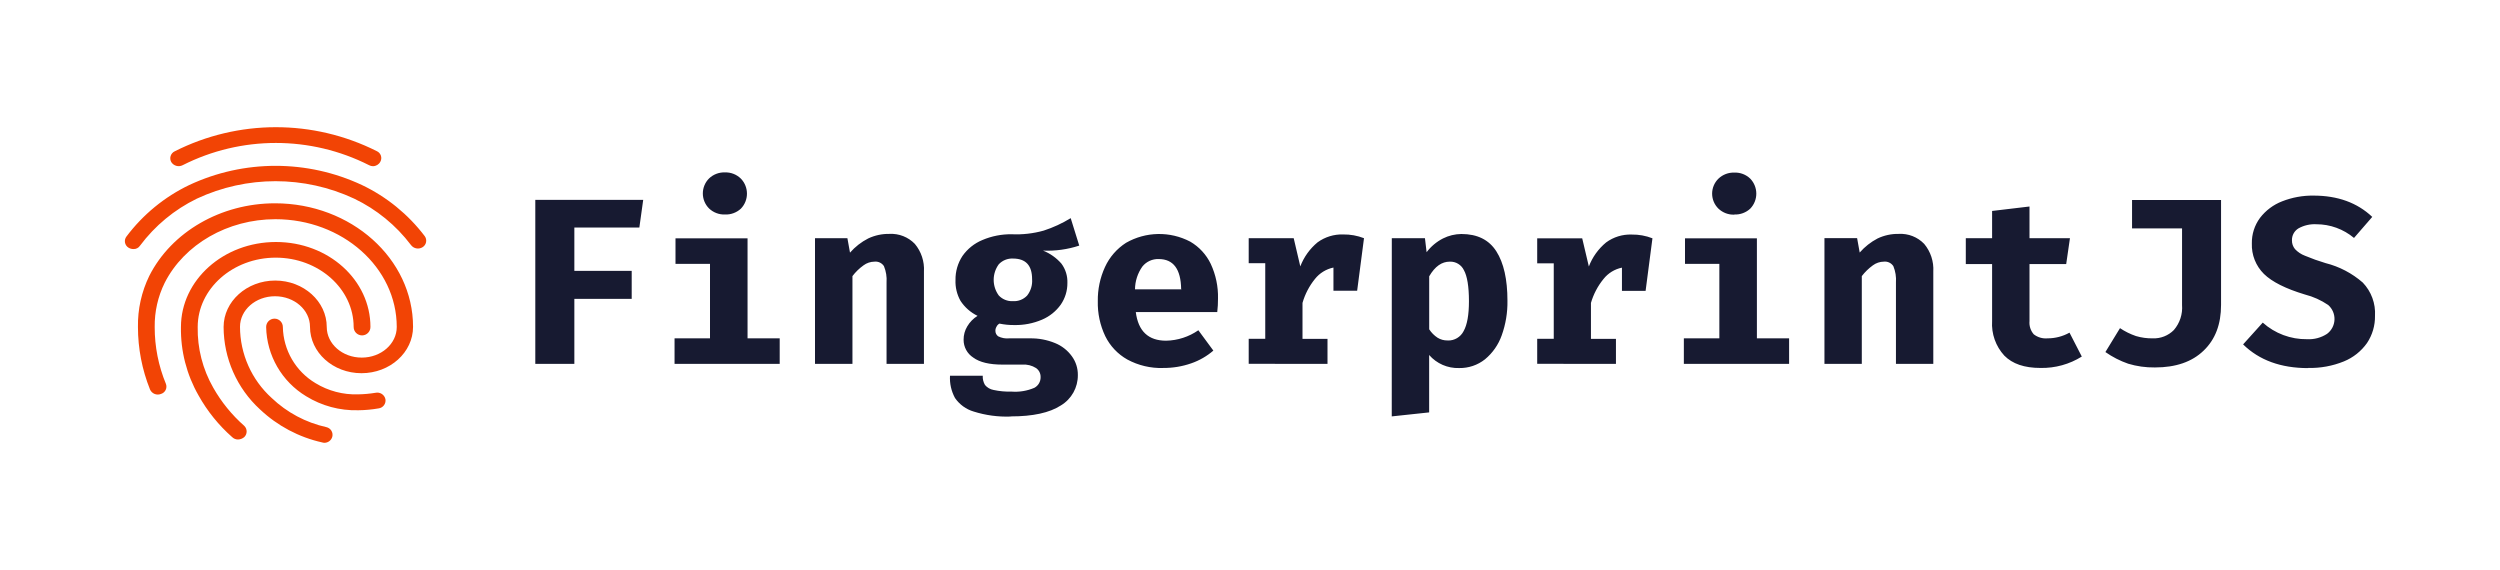
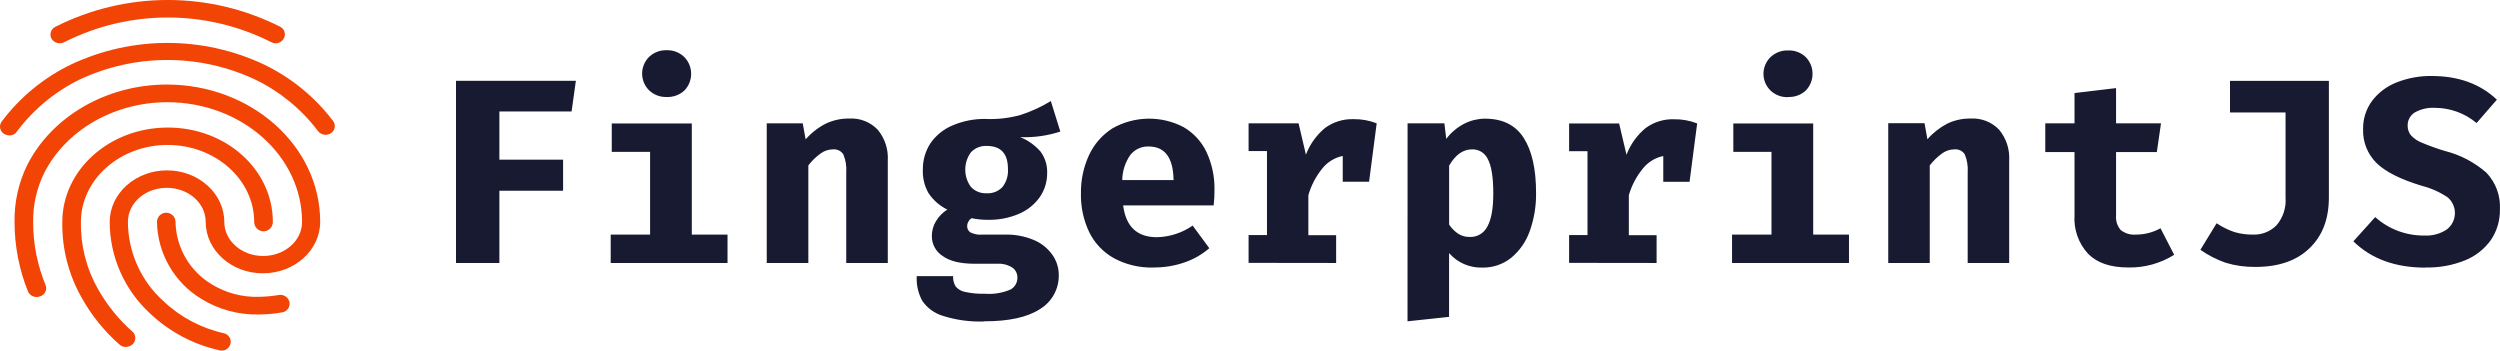
- <svg xmlns="http://www.w3.org/2000/svg" id="Layer_1" data-name="Layer 1" viewBox="0 0 500 114">
-   <defs>
-     <style>.cls-1{fill:#171a31;}.cls-2{fill:#f24405;}</style>
-   </defs>
-   <path class="cls-1" d="M114.87,72.78v-13h11.47V54.18H114.87V45.51h13l.77-5.53H107.06v32.8ZM145,42.9a4.42,4.42,0,0,0,3.18-1.17,4.32,4.32,0,0,0,0-6A4.33,4.33,0,0,0,145,34.48a4.38,4.38,0,0,0-3.19,1.21,4.24,4.24,0,0,0,0,6A4.38,4.38,0,0,0,145,42.9Zm10.94,29.88V67.67h-6.43v-20H135.1v5.11H142V67.67h-7.09v5.11Zm14.55,0V55.22a10.25,10.25,0,0,1,2.21-2.15,3.72,3.72,0,0,1,2.19-.74,2,2,0,0,1,1.9.9,7.19,7.19,0,0,1,.52,3.26V72.78h7.48V54.31a7.91,7.91,0,0,0-1.82-5.53,6.56,6.56,0,0,0-5.1-2,9.52,9.52,0,0,0-4.23.91A12.21,12.21,0,0,0,170,50.53l-.52-2.89H163V72.78Zm31.68,10.5c4.4,0,7.73-.72,10-2.19A7,7,0,0,0,215.57,75a6.24,6.24,0,0,0-1.19-3.74A7.71,7.71,0,0,0,211,68.61a12.65,12.65,0,0,0-5-.94h-4.16a4,4,0,0,1-2.21-.41,1.33,1.33,0,0,1-.55-1.11,1.52,1.52,0,0,1,.23-.82,1.32,1.32,0,0,1,.58-.61,13.77,13.77,0,0,0,2.94.29,13.42,13.42,0,0,0,5.58-1.08,8.87,8.87,0,0,0,3.74-3,7.53,7.53,0,0,0,1.33-4.33,6.11,6.11,0,0,0-1.2-3.88,9.58,9.58,0,0,0-3.67-2.6,20.36,20.36,0,0,0,7.24-1l-1.71-5.49a25.12,25.12,0,0,1-5.4,2.49,20.25,20.25,0,0,1-6.44.73A14.49,14.49,0,0,0,196.49,48a9.11,9.11,0,0,0-4,3.2A8.49,8.49,0,0,0,191.1,56a7.87,7.87,0,0,0,1,4.17,8.51,8.51,0,0,0,3.41,3,6.12,6.12,0,0,0-2.06,2.11,5.08,5.08,0,0,0-.73,2.67,4.21,4.21,0,0,0,1.94,3.57c1.28.94,3.23,1.4,5.82,1.4h4a4.52,4.52,0,0,1,2.73.69,2.13,2.13,0,0,1,.91,1.82,2.36,2.36,0,0,1-1.24,2.13,9.71,9.71,0,0,1-4.58.76,14.86,14.86,0,0,1-3.6-.33A2.9,2.9,0,0,1,197,77a3.26,3.26,0,0,1-.45-1.85H190A8.31,8.31,0,0,0,191,79.6a6.92,6.92,0,0,0,3.74,2.71,21.89,21.89,0,0,0,7.35,1Zm.39-23.05a3.61,3.61,0,0,1-2.8-1.13,5.28,5.28,0,0,1,0-6.25,3.65,3.65,0,0,1,2.83-1.14c2.56,0,3.83,1.37,3.83,4.13a4.72,4.72,0,0,1-1,3.28,3.59,3.59,0,0,1-2.83,1.11Zm30.08,13.36a16.48,16.48,0,0,0,5.62-.93,13.51,13.51,0,0,0,4.41-2.54l-3-4.07a11.72,11.72,0,0,1-6.44,2.09q-5.35,0-6.07-5.73h16.29a22,22,0,0,0,.15-2.7,15.5,15.5,0,0,0-1.45-6.93,10.29,10.29,0,0,0-4.1-4.45,13.37,13.37,0,0,0-12.84.23A11.38,11.38,0,0,0,221,53.4a15.79,15.79,0,0,0-1.44,6.83,15.44,15.44,0,0,0,1.49,7,10.82,10.82,0,0,0,4.43,4.68,14.17,14.17,0,0,0,7.15,1.69Zm3.68-15.73H227a8,8,0,0,1,1.48-4.56,4,4,0,0,1,3.26-1.49c2.93,0,4.43,2,4.49,6ZM265.5,72.78v-5h-5v-7.2A13.54,13.54,0,0,1,263,55.78a6.38,6.38,0,0,1,3.69-2.27v4.64h4.74l1.37-10.51a11,11,0,0,0-4.16-.75,8.23,8.23,0,0,0-5.13,1.58,11.63,11.63,0,0,0-3.45,4.81l-1.32-5.64h-9v5h3.31V67.76h-3.31v5Zm12.85,10.5,7.48-.8V71a7.63,7.63,0,0,0,6,2.61A8.06,8.06,0,0,0,297,71.86a10.94,10.94,0,0,0,3.34-4.78,19.54,19.54,0,0,0,1.15-6.94q0-6.39-2.22-9.87c-1.48-2.32-3.81-3.47-7-3.47a8.36,8.36,0,0,0-3.67.89,9.6,9.6,0,0,0-3.28,2.75l-.33-2.8h-6.63Zm11.17-15.19a3.65,3.65,0,0,1-2-.54,5.74,5.74,0,0,1-1.68-1.69V55.26c1.16-2,2.53-2.93,4.12-2.93a3,3,0,0,1,2.83,1.72c.64,1.15,1,3.22,1,6.18,0,2.76-.36,4.74-1.07,6a3.42,3.42,0,0,1-3.15,1.87Zm33.67,4.69v-5h-5v-7.2a13.54,13.54,0,0,1,2.51-4.78,6.29,6.29,0,0,1,3.69-2.27v4.64h4.73l1.37-10.51a10.91,10.91,0,0,0-4.16-.75,8.15,8.15,0,0,0-5.11,1.58,11.54,11.54,0,0,0-3.45,4.81l-1.33-5.64h-9v5h3.31V67.76h-3.31v5ZM346.88,42.9a4.4,4.4,0,0,0,3.17-1.17,4.32,4.32,0,0,0,0-6,4.31,4.31,0,0,0-3.17-1.21,4.38,4.38,0,0,0-3.19,1.21,4.19,4.19,0,0,0,0,6,4.38,4.38,0,0,0,3.19,1.2Zm10.94,29.88V67.67h-6.44v-20H337v5.11h6.87V67.67h-7.1v5.11Zm14.54,0V55.22a10.72,10.72,0,0,1,2.21-2.15,3.75,3.75,0,0,1,2.19-.74,2,2,0,0,1,1.91.9,7.19,7.19,0,0,1,.52,3.26V72.78h7.47V54.31a7.91,7.91,0,0,0-1.82-5.53,6.54,6.54,0,0,0-5.09-2,9.46,9.46,0,0,0-4.23.91,12.37,12.37,0,0,0-3.58,2.82l-.52-2.89h-6.53V72.78Zm35.75.81a15,15,0,0,0,8.25-2.28l-2.46-4.78a9,9,0,0,1-4.4,1.14,3.91,3.91,0,0,1-2.75-.81,3.54,3.54,0,0,1-.85-2.65V52.81h7.34l.75-5.17H405.9V41.3l-7.48.89v5.45h-5.26v5.17h5.26v11.4a9.33,9.33,0,0,0,2.44,6.91c1.63,1.65,4,2.47,7.25,2.47Zm22.89-.1q6.25,0,9.73-3.37c2.33-2.23,3.48-5.27,3.48-9.13V40h-17.8v5.68h10V61a6.86,6.86,0,0,1-1.63,5,5.64,5.64,0,0,1-4.23,1.67,11.14,11.14,0,0,1-3.36-.46A13.66,13.66,0,0,1,424,65.63l-2.92,4.78a18.46,18.46,0,0,0,4.55,2.33,17.59,17.59,0,0,0,5.33.75Zm30.64.1a17.85,17.85,0,0,0,7.14-1.31,10.54,10.54,0,0,0,4.62-3.67,9.52,9.52,0,0,0,1.6-5.45,8.86,8.86,0,0,0-2.44-6.64,18,18,0,0,0-7.45-3.9A40.81,40.81,0,0,1,461,51.15a5.28,5.28,0,0,1-2-1.33,2.67,2.67,0,0,1-.61-1.75,2.71,2.71,0,0,1,1.31-2.4,6.64,6.64,0,0,1,3.57-.82,11.7,11.7,0,0,1,7.53,2.74l3.65-4.21q-4.5-4.26-11.74-4.26a16.55,16.55,0,0,0-6.27,1.14A10.22,10.22,0,0,0,452,43.58a8.32,8.32,0,0,0-1.63,5.11,8.16,8.16,0,0,0,2.42,6.1q2.42,2.37,8.19,4.11A14.76,14.76,0,0,1,465.64,61a3.72,3.72,0,0,1-.23,5.77,6.65,6.65,0,0,1-4,1.07,13,13,0,0,1-8.86-3.32l-3.93,4.36q4.83,4.74,13,4.74Zm0,0" />
-   <path class="cls-2" d="M74.6,33.24a1.62,1.62,0,0,1-.78-.2,41.29,41.29,0,0,0-37.29,0,1.75,1.75,0,0,1-2.28-.63,1.54,1.54,0,0,1,.66-2.13,44.88,44.88,0,0,1,40.45-.05,1.51,1.51,0,0,1,.7,2.13,1.68,1.68,0,0,1-1.46.88ZM26.68,49.81a1.86,1.86,0,0,1-1-.29,1.52,1.52,0,0,1-.4-2.2A34.23,34.23,0,0,1,37.86,37a40.78,40.78,0,0,1,34.52,0A34.28,34.28,0,0,1,84.94,47.22a1.53,1.53,0,0,1-.41,2.21A1.74,1.74,0,0,1,82.19,49a31.06,31.06,0,0,0-11.35-9.27,37.2,37.2,0,0,0-31.47,0A31.26,31.26,0,0,0,28,49.14a1.48,1.48,0,0,1-1.31.67ZM47.61,87.9a1.65,1.65,0,0,1-1.18-.48,31.66,31.66,0,0,1-6.72-8.33A26.64,26.64,0,0,1,36.19,65.4c0-9.37,8.5-17,19-17S74.09,56,74.09,65.4a1.68,1.68,0,0,1-3.36,0c0-7.65-7-13.87-15.58-13.87S39.54,57.75,39.54,65.4a23.57,23.57,0,0,0,3.11,12.14,29.64,29.64,0,0,0,6.2,7.63,1.56,1.56,0,0,1,0,2.25,2,2,0,0,1-1.24.48Zm24-5.85a18.86,18.86,0,0,1-10.38-2.8,16.55,16.55,0,0,1-8-13.85,1.67,1.67,0,0,1,3.34,0A13.39,13.39,0,0,0,63.1,76.63a15.37,15.37,0,0,0,8.51,2.24,23.94,23.94,0,0,0,3.48-.31,1.67,1.67,0,0,1,2,1.29,1.59,1.59,0,0,1-1.38,1.83,25,25,0,0,1-4,.37Zm-6.72,6.51a1.5,1.5,0,0,1-.44-.07A26.52,26.52,0,0,1,52,81.88,22.44,22.44,0,0,1,44.72,65.4c0-5.11,4.63-9.29,10.32-9.29s10.31,4.18,10.31,9.29c0,3.36,3.11,6.12,7,6.12s7-2.76,7-6.12c0-11.91-10.89-21.56-24.27-21.56-9.51,0-18.22,5-22.14,12.72a19.37,19.37,0,0,0-2,8.84,29.57,29.57,0,0,0,2.25,11.39,1.53,1.53,0,0,1-1,2A1.7,1.7,0,0,1,30,77.89,33.61,33.61,0,0,1,27.59,65.4a22.47,22.47,0,0,1,2.27-10.23C34.31,46.37,44.19,40.66,55,40.66c15.23,0,27.61,11.07,27.61,24.71,0,5.11-4.61,9.27-10.31,9.27S62,70.48,62,65.37c0-3.38-3.12-6.12-7-6.12s-7,2.74-7,6.12A19.27,19.27,0,0,0,54.34,79.6a23.11,23.11,0,0,0,10.94,5.83,1.57,1.57,0,0,1,1.18,1.92,1.64,1.64,0,0,1-1.57,1.21Zm0,0" />
+ <svg xmlns="http://www.w3.org/2000/svg" height="63.121" width="450.042" data-name="Layer 1">
+   <path d="M89.897 47.34v-13h11.47v-5.6h-11.47v-8.67h13l.77-5.53h-21.58v32.8zm30.13-29.88a4.42 4.42 0 003.18-1.17 4.32 4.32 0 000-6 4.33 4.33 0 00-3.18-1.25 4.38 4.38 0 00-3.19 1.21 4.24 4.24 0 000 6 4.38 4.38 0 003.19 1.21zm10.94 29.88v-5.11h-6.43v-20h-14.41v5.11h6.9v14.89h-7.09v5.11zm14.55 0V29.78a10.25 10.25 0 012.21-2.15 3.72 3.72 0 012.19-.74 2 2 0 011.9.9 7.19 7.19 0 01.52 3.26v16.29h7.48V28.87a7.91 7.91 0 00-1.82-5.53 6.56 6.56 0 00-5.1-2 9.52 9.52 0 00-4.23.91 12.21 12.21 0 00-3.64 2.84l-.52-2.89h-6.48v25.14zm31.68 10.5c4.4 0 7.73-.72 10-2.19a7 7 0 003.4-6.09 6.24 6.24 0 00-1.19-3.74 7.71 7.71 0 00-3.38-2.65 12.65 12.65 0 00-5-.94h-4.16a4 4 0 01-2.21-.41 1.33 1.33 0 01-.55-1.11 1.52 1.52 0 01.23-.82 1.32 1.32 0 01.58-.61 13.77 13.77 0 002.94.29 13.42 13.42 0 005.58-1.08 8.87 8.87 0 003.74-3 7.53 7.53 0 001.33-4.33 6.11 6.11 0 00-1.2-3.88 9.58 9.58 0 00-3.67-2.6 20.36 20.36 0 007.24-1l-1.71-5.49a25.12 25.12 0 01-5.4 2.49 20.25 20.25 0 01-6.44.73 14.49 14.49 0 00-5.81 1.15 9.11 9.11 0 00-4 3.2 8.49 8.49 0 00-1.39 4.8 7.87 7.87 0 001 4.17 8.51 8.51 0 003.41 3 6.12 6.12 0 00-2.06 2.11 5.08 5.08 0 00-.73 2.67 4.21 4.21 0 001.94 3.57c1.28.94 3.23 1.4 5.82 1.4h4a4.52 4.52 0 012.73.69 2.13 2.13 0 01.91 1.82 2.36 2.36 0 01-1.24 2.13 9.71 9.71 0 01-4.58.76 14.86 14.86 0 01-3.6-.33 2.9 2.9 0 01-1.7-.99 3.26 3.26 0 01-.45-1.85h-6.55a8.31 8.31 0 001 4.45 6.92 6.92 0 003.74 2.71 21.89 21.89 0 007.35 1zm.39-23.05a3.61 3.61 0 01-2.8-1.13 5.28 5.28 0 010-6.25 3.65 3.65 0 012.83-1.14c2.56 0 3.83 1.37 3.83 4.13a4.72 4.72 0 01-1 3.28 3.59 3.59 0 01-2.83 1.11zm30.08 13.36a16.48 16.48 0 005.62-.93 13.51 13.51 0 004.41-2.54l-3-4.07a11.72 11.72 0 01-6.44 2.09q-5.35 0-6.07-5.73h16.29a22 22 0 00.15-2.7 15.5 15.5 0 00-1.45-6.93 10.29 10.29 0 00-4.1-4.45 13.37 13.37 0 00-12.84.23 11.38 11.38 0 00-4.21 4.84 15.79 15.79 0 00-1.44 6.83 15.44 15.44 0 001.49 7 10.82 10.82 0 004.43 4.68 14.17 14.17 0 007.15 1.69zm3.68-15.73h-9.32a8 8 0 011.48-4.56 4 4 0 013.26-1.49c2.93 0 4.43 2 4.49 6zm29.18 14.92v-5h-5v-7.2a13.54 13.54 0 012.5-4.8 6.38 6.38 0 013.69-2.27v4.64h4.74l1.37-10.51a11 11 0 00-4.16-.75 8.23 8.23 0 00-5.13 1.58 11.63 11.63 0 00-3.45 4.81l-1.32-5.64h-9v5h3.31v15.12h-3.31v5zm12.85 10.5l7.48-.8V45.56a7.63 7.63 0 006 2.61 8.06 8.06 0 005.17-1.75 10.94 10.94 0 003.34-4.78 19.54 19.54 0 001.15-6.94q0-6.39-2.22-9.87c-1.48-2.32-3.81-3.47-7-3.47a8.36 8.36 0 00-3.67.89 9.6 9.6 0 00-3.28 2.75l-.33-2.8h-6.63zm11.17-15.19a3.65 3.65 0 01-2-.54 5.74 5.74 0 01-1.68-1.69v-10.6c1.16-2 2.53-2.93 4.12-2.93a3 3 0 012.83 1.72c.64 1.15 1 3.22 1 6.18 0 2.76-.36 4.74-1.07 6a3.42 3.42 0 01-3.15 1.87zm33.67 4.69v-5h-5v-7.2a13.54 13.54 0 012.51-4.78 6.29 6.29 0 013.69-2.27v4.64h4.73l1.37-10.51a10.91 10.91 0 00-4.16-.75 8.15 8.15 0 00-5.11 1.58 11.54 11.54 0 00-3.45 4.81l-1.33-5.64h-9v5h3.31v15.1h-3.31v5zm23.69-29.88a4.4 4.4 0 003.17-1.17 4.32 4.32 0 000-6 4.31 4.31 0 00-3.17-1.21 4.38 4.38 0 00-3.19 1.21 4.19 4.19 0 000 6 4.38 4.38 0 003.19 1.2zm10.94 29.88v-5.11h-6.44v-20h-14.38v5.11h6.87v14.89h-7.1v5.11zm14.54 0V29.78a10.72 10.72 0 012.21-2.15 3.75 3.75 0 012.19-.74 2 2 0 011.91.9 7.19 7.19 0 01.52 3.26v16.29h7.47V28.87a7.91 7.91 0 00-1.82-5.53 6.54 6.54 0 00-5.09-2 9.46 9.46 0 00-4.23.91 12.37 12.37 0 00-3.58 2.82l-.52-2.89h-6.53v25.16zm35.75.81a15 15 0 008.25-2.28l-2.46-4.78a9 9 0 01-4.4 1.14 3.91 3.91 0 01-2.75-.81 3.54 3.54 0 01-.85-2.65v-11.4h7.34l.75-5.17h-8.09v-6.34l-7.48.89v5.45h-5.26v5.17h5.26v11.4a9.33 9.33 0 002.44 6.91c1.63 1.65 4 2.47 7.25 2.47zm22.89-.1q6.25 0 9.73-3.37c2.33-2.23 3.48-5.27 3.48-9.13V14.56h-17.8v5.68h10v15.32a6.86 6.86 0 01-1.63 5 5.64 5.64 0 01-4.23 1.67 11.14 11.14 0 01-3.36-.46 13.66 13.66 0 01-3.19-1.58l-2.92 4.78a18.46 18.46 0 004.55 2.33 17.59 17.59 0 005.33.75zm30.64.1a17.85 17.85 0 007.14-1.31 10.54 10.54 0 004.62-3.67 9.52 9.52 0 001.6-5.45 8.86 8.86 0 00-2.44-6.64 18 18 0 00-7.45-3.9 40.81 40.81 0 01-4.11-1.47 5.28 5.28 0 01-2-1.33 2.67 2.67 0 01-.61-1.75 2.71 2.71 0 011.31-2.4 6.64 6.64 0 013.57-.82 11.7 11.7 0 017.53 2.74l3.65-4.21q-4.5-4.26-11.74-4.26a16.55 16.55 0 00-6.27 1.14 10.22 10.22 0 00-4.44 3.32 8.32 8.32 0 00-1.63 5.11 8.16 8.16 0 002.42 6.1q2.42 2.37 8.19 4.11a14.76 14.76 0 014.66 2.1 3.72 3.72 0 01-.23 5.77 6.65 6.65 0 01-4 1.07 13 13 0 01-8.86-3.32l-3.93 4.36q4.83 4.74 13 4.74zm0 0" fill="#171a31" />
+   <path d="M49.627 7.8a1.62 1.62 0 01-.78-.2 41.29 41.29 0 00-37.29 0 1.75 1.75 0 01-2.28-.63 1.54 1.54 0 01.66-2.13 44.88 44.88 0 0140.45-.05 1.51 1.51 0 01.7 2.13 1.68 1.68 0 01-1.46.88zM1.707 24.37a1.86 1.86 0 01-1-.29 1.52 1.52 0 01-.4-2.2 34.23 34.23 0 0112.58-10.32 40.78 40.78 0 0134.52 0 34.28 34.28 0 0112.56 10.22 1.53 1.53 0 01-.41 2.21 1.74 1.74 0 01-2.34-.43 31.06 31.06 0 00-11.35-9.27 37.2 37.2 0 00-31.47 0 31.26 31.26 0 00-11.37 9.41 1.48 1.48 0 01-1.31.67zm20.93 38.09a1.65 1.65 0 01-1.18-.48 31.66 31.66 0 01-6.72-8.33 26.64 26.64 0 01-3.52-13.69c0-9.37 8.5-17 19-17s18.9 7.6 18.9 17a1.68 1.68 0 01-3.36 0c0-7.65-7-13.87-15.58-13.87s-15.61 6.22-15.61 13.87a23.57 23.57 0 003.11 12.14 29.64 29.64 0 006.2 7.63 1.56 1.56 0 010 2.25 2 2 0 01-1.24.48zm24-5.85a18.86 18.86 0 01-10.38-2.8 16.55 16.55 0 01-8-13.85 1.67 1.67 0 013.34 0 13.39 13.39 0 006.53 11.23 15.37 15.37 0 008.51 2.24 23.94 23.94 0 003.48-.31 1.67 1.67 0 012 1.29 1.59 1.59 0 01-1.38 1.83 25 25 0 01-4 .37zm-6.72 6.51a1.5 1.5 0 01-.44-.07 26.52 26.52 0 01-12.45-6.61 22.44 22.44 0 01-7.28-16.48c0-5.11 4.63-9.29 10.32-9.29s10.31 4.18 10.31 9.29c0 3.36 3.11 6.12 7 6.12s7-2.76 7-6.12c0-11.91-10.89-21.56-24.27-21.56-9.51 0-18.22 5-22.14 12.72a19.37 19.37 0 00-2 8.84 29.57 29.57 0 002.25 11.39 1.53 1.53 0 01-1 2 1.7 1.7 0 01-2.19-.9 33.61 33.61 0 01-2.41-12.49 22.47 22.47 0 012.27-10.23c4.45-8.8 14.33-14.51 25.14-14.51 15.23 0 27.61 11.07 27.61 24.71 0 5.11-4.61 9.27-10.31 9.27s-10.3-4.16-10.3-9.27c0-3.38-3.12-6.12-7-6.12s-7 2.74-7 6.12a19.27 19.27 0 006.34 14.23 23.11 23.11 0 0010.94 5.83 1.57 1.57 0 011.18 1.92 1.64 1.64 0 01-1.57 1.21zm0 0" fill="#f24405" />
</svg>
